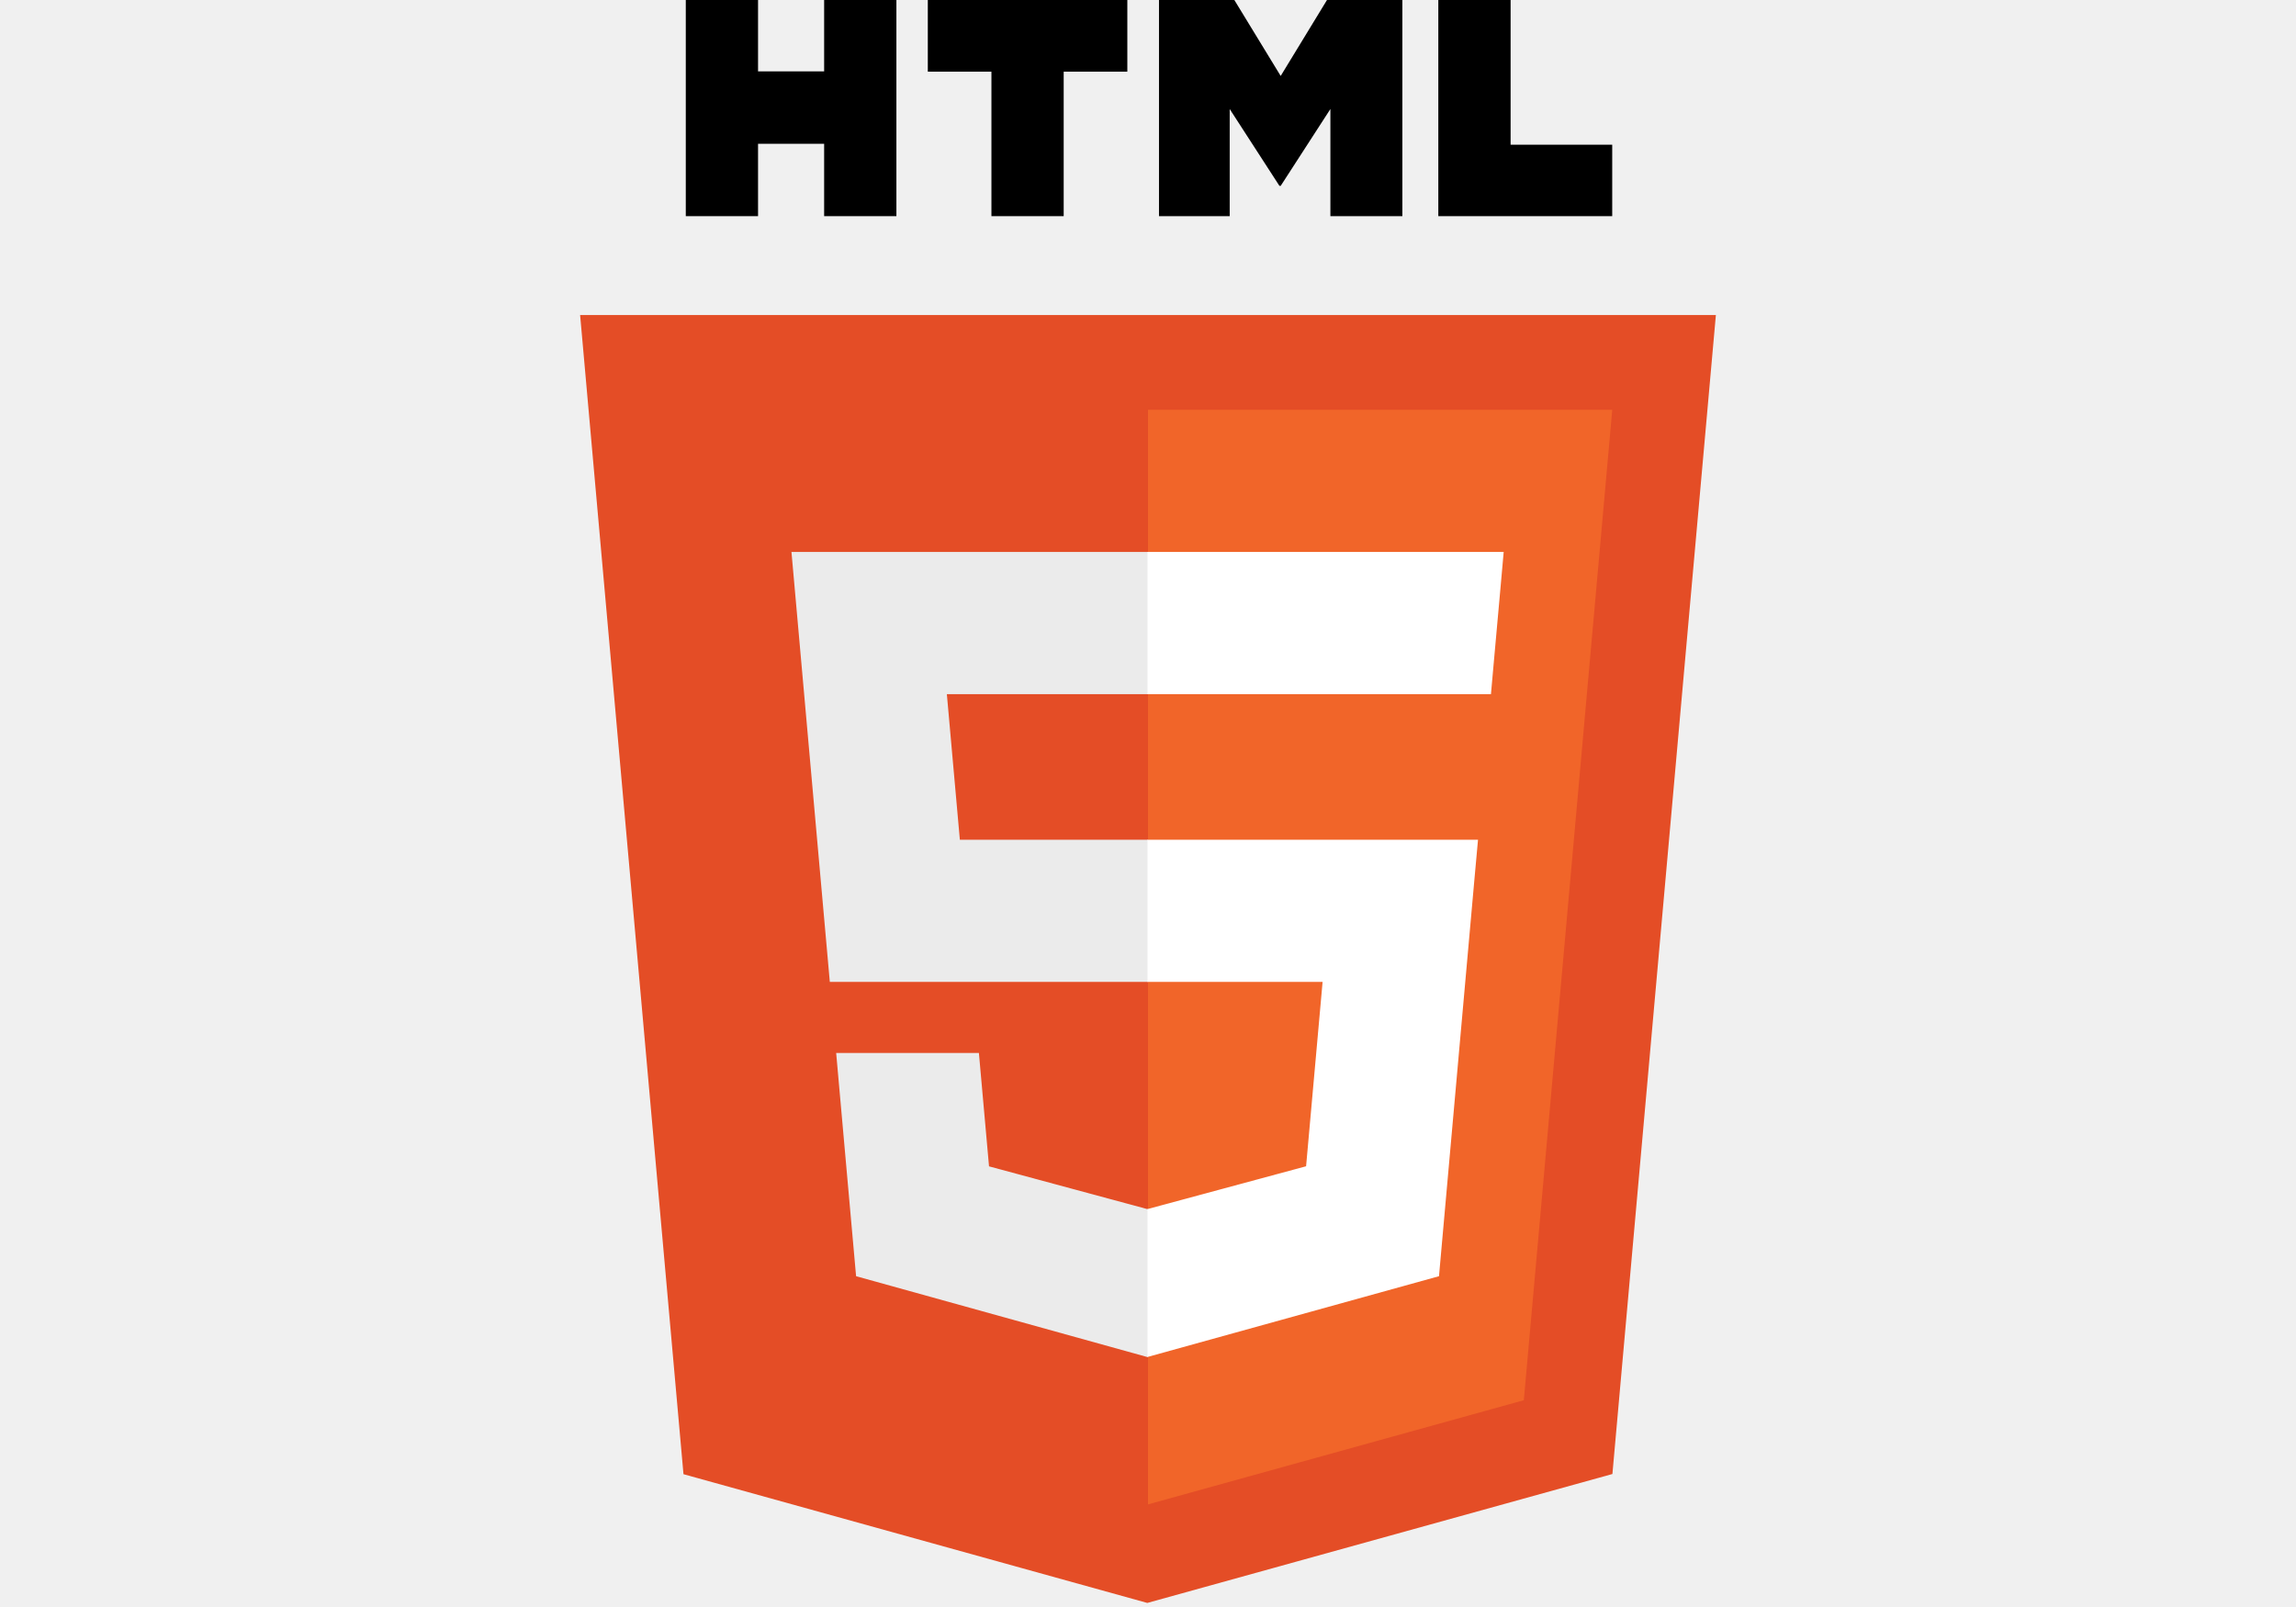
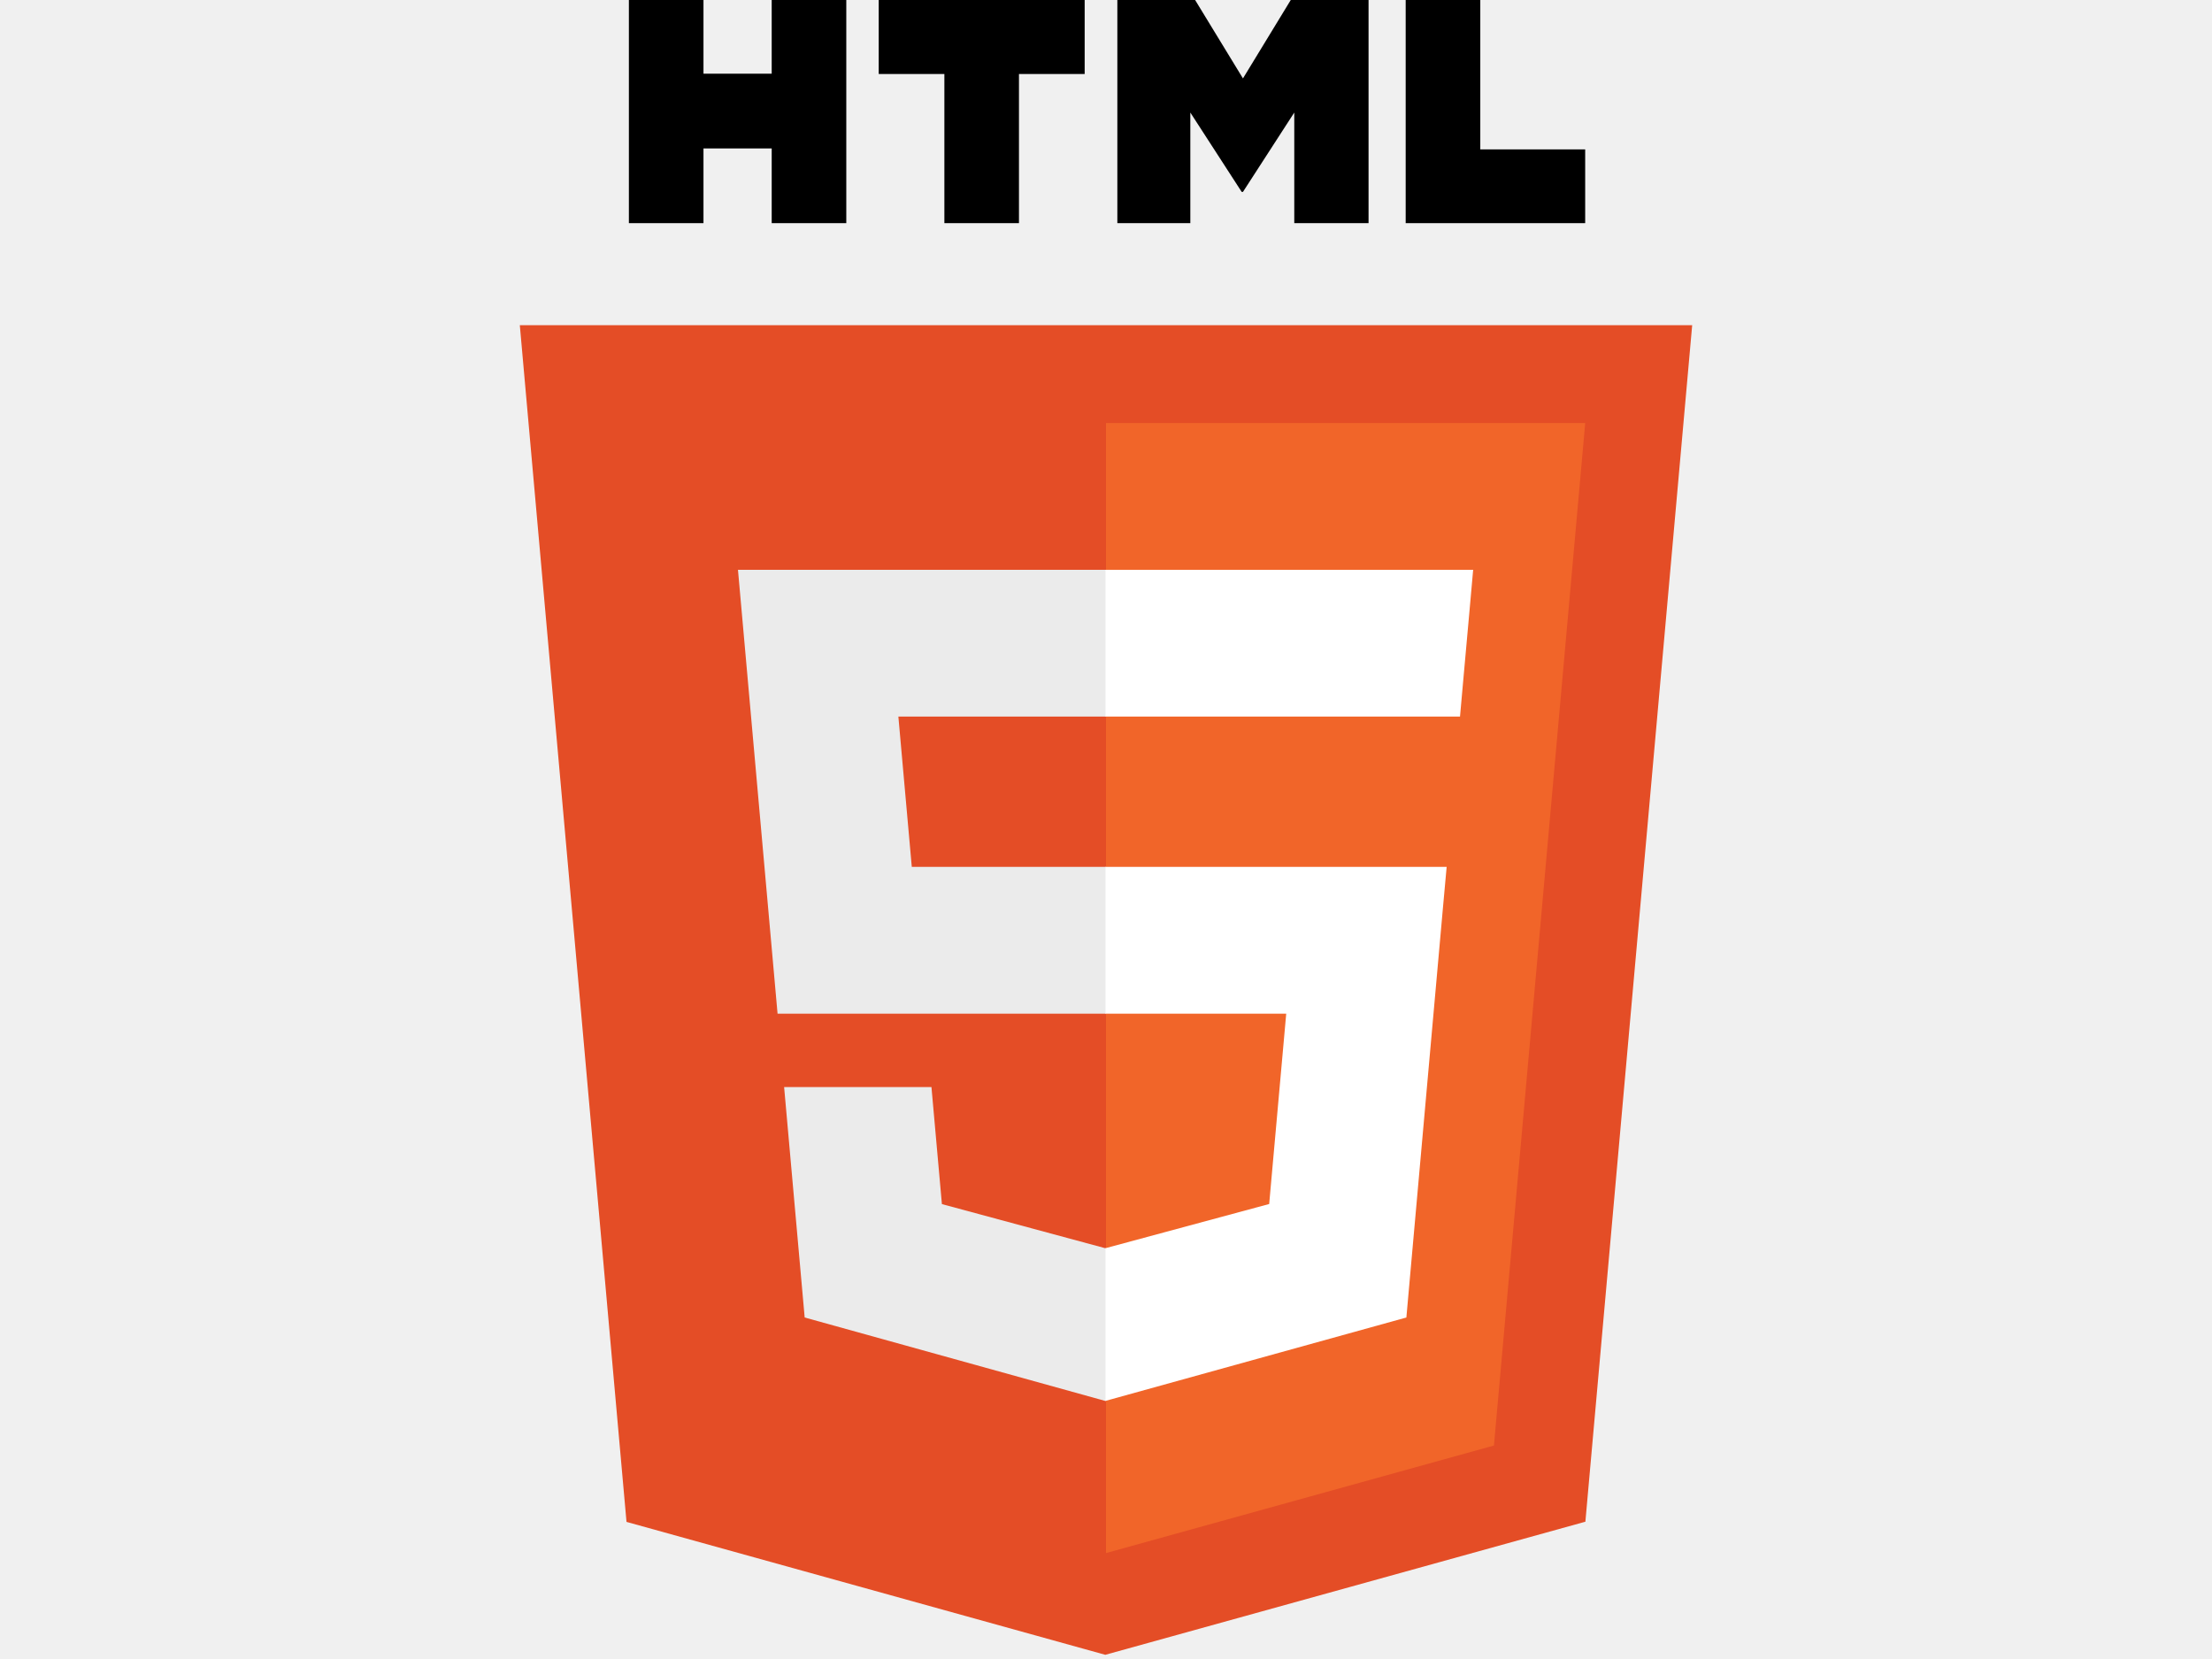
- <svg xmlns="http://www.w3.org/2000/svg" width="100px" height="70px" viewBox="0 0 256 361" version="1.1" preserveAspectRatio="xMidYMid">
+ <svg xmlns="http://www.w3.org/2000/svg" width="80px" height="60px" viewBox="0 0 256 361" version="1.1" preserveAspectRatio="xMidYMid">
  <g>
    <path d="M255.555,70.766 L232.314,331.125 L127.844,360.088 L23.662,331.166 L0.445,70.766 L255.555,70.766 L255.555,70.766 Z" fill="#E44D26" />
    <path d="M128,337.95 L212.417,314.547 L232.278,92.057 L128,92.057 L128,337.95 L128,337.95 Z" fill="#F16529" />
    <path d="M82.82,155.932 L128,155.932 L128,123.995 L47.917,123.995 L48.681,132.563 L56.531,220.573 L128,220.573 L128,188.636 L85.739,188.636 L82.82,155.932 L82.82,155.932 Z" fill="#EBEBEB" />
    <path d="M90.018,236.542 L57.958,236.542 L62.432,286.688 L127.853,304.849 L128,304.808 L128,271.58 L127.86,271.617 L92.292,262.013 L90.018,236.542 L90.018,236.542 Z" fill="#EBEBEB" />
    <path d="M24.181,0 L40.411,0 L40.411,16.035 L55.257,16.035 L55.257,0 L71.488,0 L71.488,48.558 L55.258,48.558 L55.258,32.298 L40.411,32.298 L40.411,48.558 L24.181,48.558 L24.181,0 L24.181,0 L24.181,0 Z" fill="#000000" />
    <path d="M92.831,16.103 L78.543,16.103 L78.543,0 L123.357,0 L123.357,16.103 L109.062,16.103 L109.062,48.558 L92.832,48.558 L92.832,16.103 L92.831,16.103 L92.831,16.103 Z" fill="#000000" />
    <path d="M130.469,0 L147.393,0 L157.803,17.062 L168.203,0 L185.132,0 L185.132,48.558 L168.969,48.558 L168.969,24.49 L157.803,41.755 L157.524,41.755 L146.35,24.49 L146.35,48.558 L130.469,48.558 L130.469,0 L130.469,0 Z" fill="#000000" />
    <path d="M193.21,0 L209.445,0 L209.445,32.508 L232.269,32.508 L232.269,48.558 L193.21,48.558 L193.21,0 L193.21,0 Z" fill="#000000" />
    <path d="M127.89,220.573 L167.217,220.573 L163.509,261.993 L127.89,271.607 L127.89,304.833 L193.362,286.688 L193.843,281.292 L201.348,197.212 L202.127,188.636 L127.89,188.636 L127.89,220.573 L127.89,220.573 Z" fill="#FFFFFF" />
    <path d="M127.89,155.854 L127.89,155.932 L205.033,155.932 L205.673,148.754 L207.129,132.563 L207.892,123.995 L127.89,123.995 L127.89,155.854 L127.89,155.854 Z" fill="#FFFFFF" />
  </g>
</svg>
